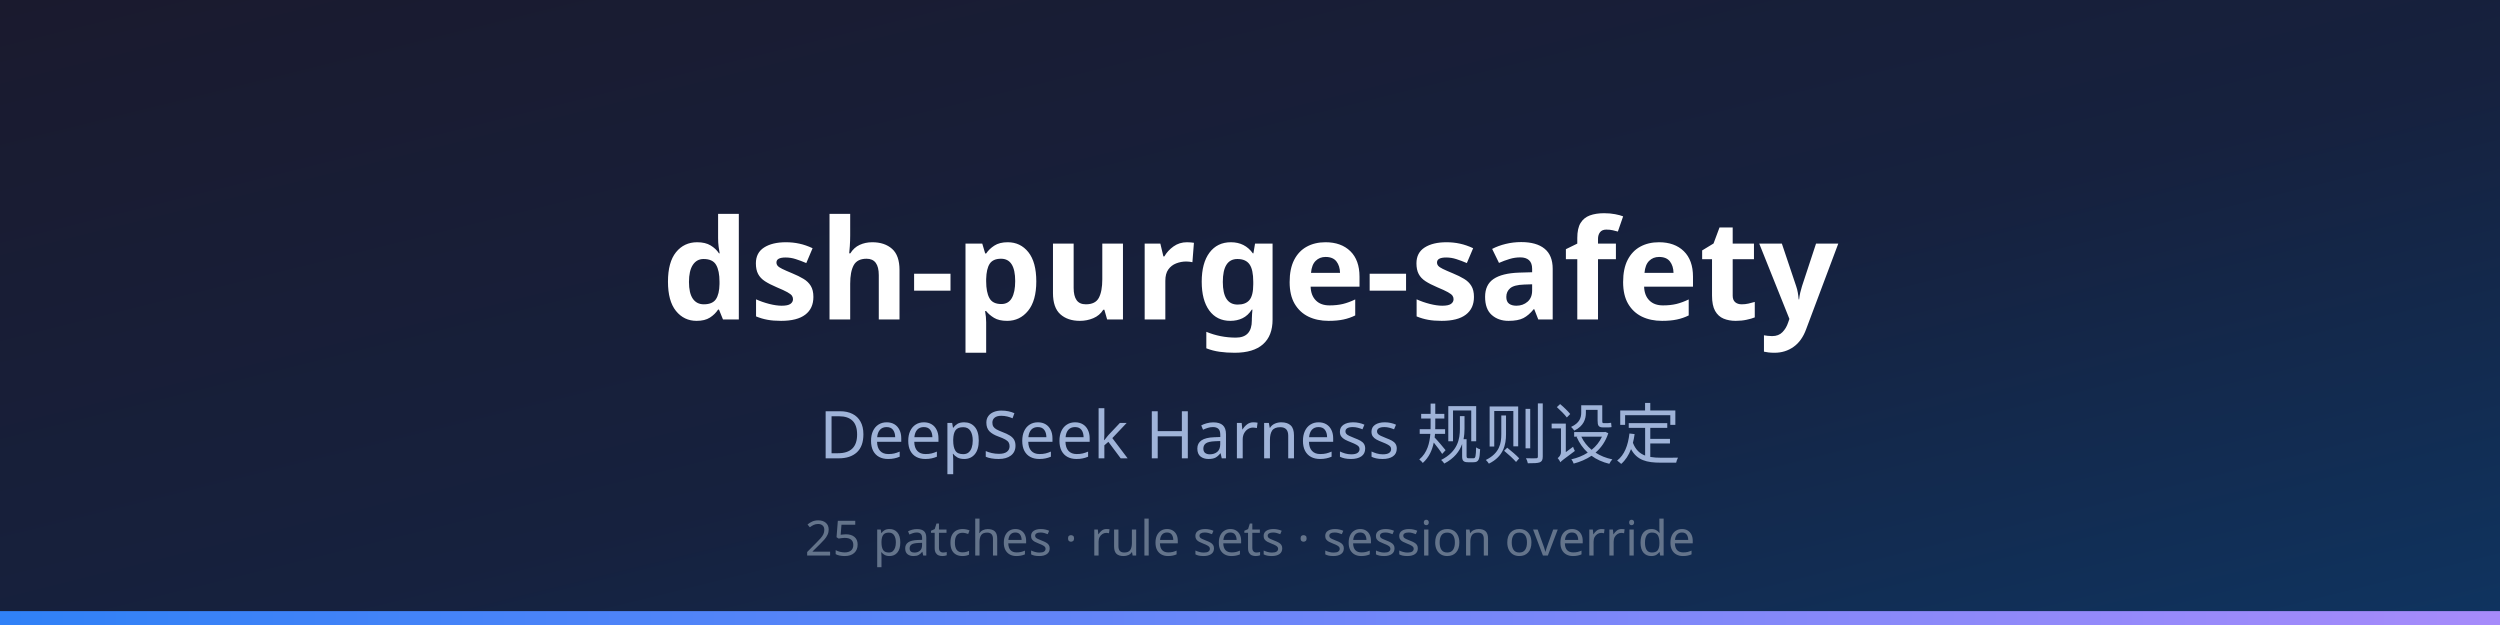
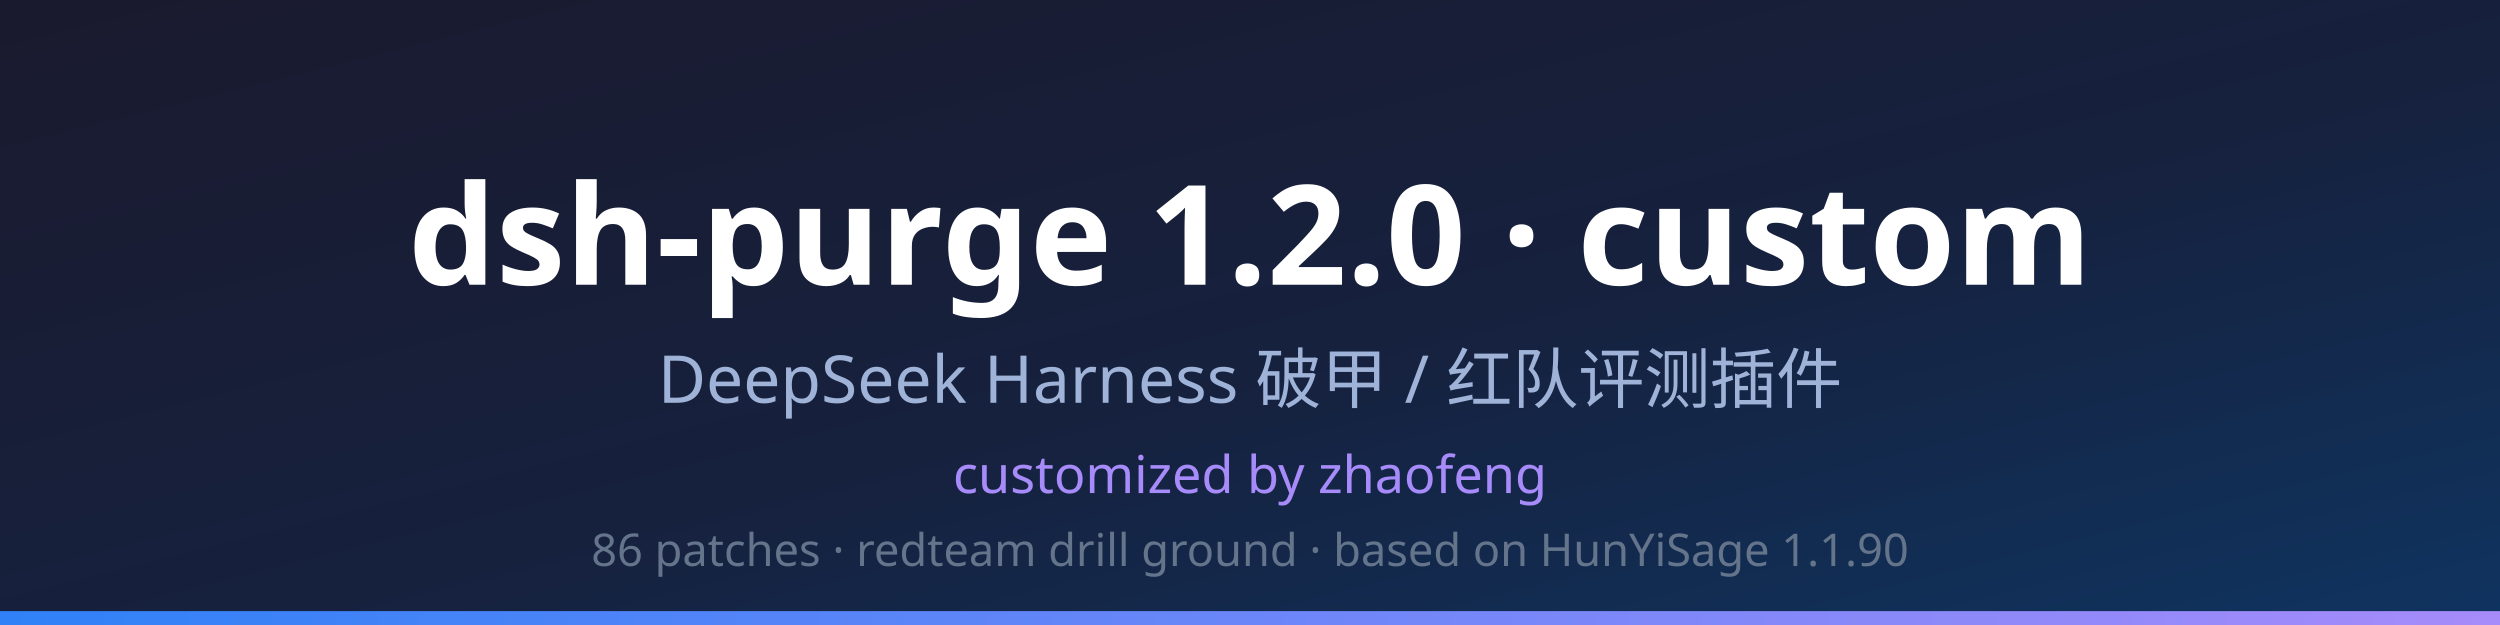
<svg xmlns="http://www.w3.org/2000/svg" width="720" height="180" viewBox="0 0 720 180">
  <defs>
    <linearGradient id="bg" x1="0" y1="0" x2="1" y2="1">
      <stop offset="0%" stop-color="#1a1a2e" />
      <stop offset="55%" stop-color="#16213e" />
      <stop offset="100%" stop-color="#0f3460" />
    </linearGradient>
    <linearGradient id="accent" x1="0" y1="0" x2="1" y2="0">
      <stop offset="0%" stop-color="#2f81f7" />
      <stop offset="100%" stop-color="#a78bfa" />
    </linearGradient>
  </defs>
  <rect width="720" height="180" fill="url(#bg)" />
  <rect x="0" y="176" width="720" height="4" fill="url(#accent)" />
-   <text x="360" y="92" font-family="'Segoe UI', system-ui, sans-serif" font-size="40" font-weight="700" fill="#ffffff" text-anchor="middle">dsh-purge-safety</text>
-   <text x="360" y="132" font-family="'Segoe UI', system-ui, sans-serif" font-size="19" fill="#9fb3d8" text-anchor="middle">DeepSeek Harness 规则设定</text>
-   <text x="360" y="160" font-family="'Segoe UI', system-ui, sans-serif" font-size="14" fill="#64748b" text-anchor="middle">25 patches · rule sets · session override</text>
+   <text x="360" y="82" font-family="'Segoe UI', system-ui, sans-serif" font-size="40" font-weight="700" fill="#ffffff" text-anchor="middle">dsh-purge 1.2.0 · custom</text>
+   <text x="360" y="116" font-family="'Segoe UI', system-ui, sans-serif" font-size="19" fill="#9fb3d8" text-anchor="middle">DeepSeek Harness 破甲 / 红队评测插件</text>
+   <text x="360" y="142" font-family="'Segoe UI', system-ui, sans-serif" font-size="15" fill="#a78bfa" text-anchor="middle">customized by zhaofeng</text>
+   <text x="360" y="163" font-family="'Segoe UI', system-ui, sans-serif" font-size="13" fill="#64748b" text-anchor="middle">86 patches · redteam drill ground · based on HunYiSage 1.1.90</text>
</svg>
